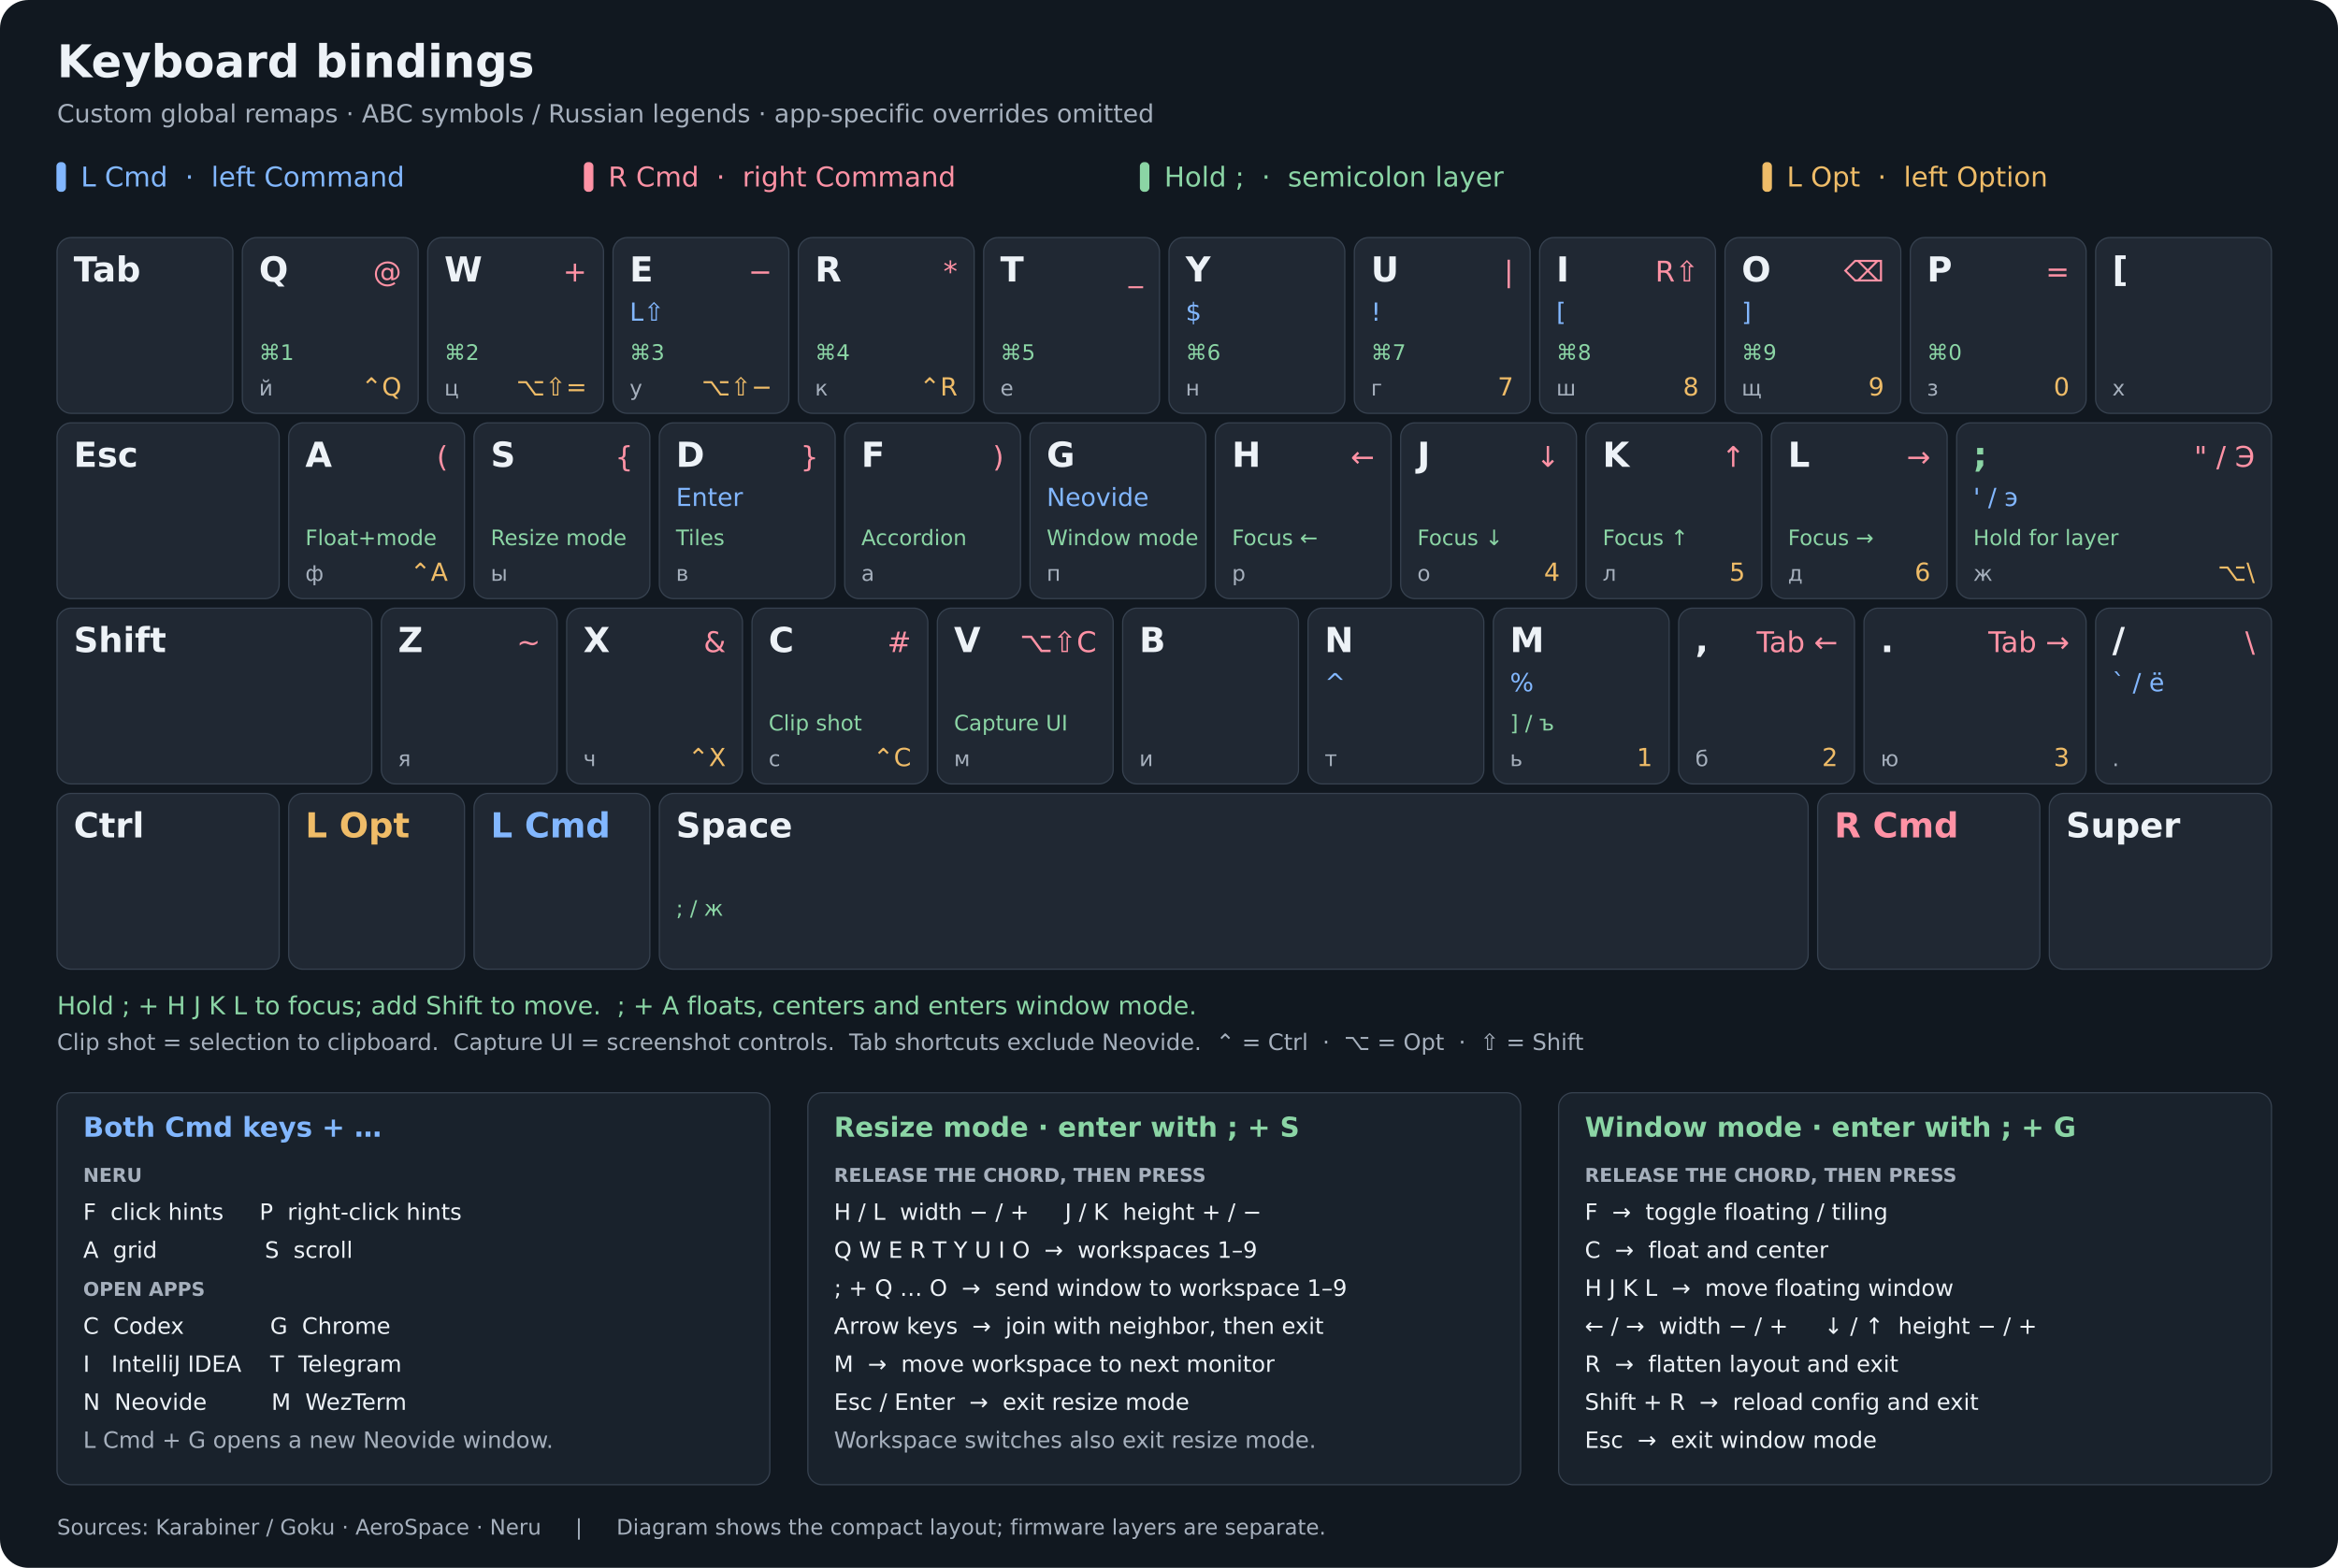
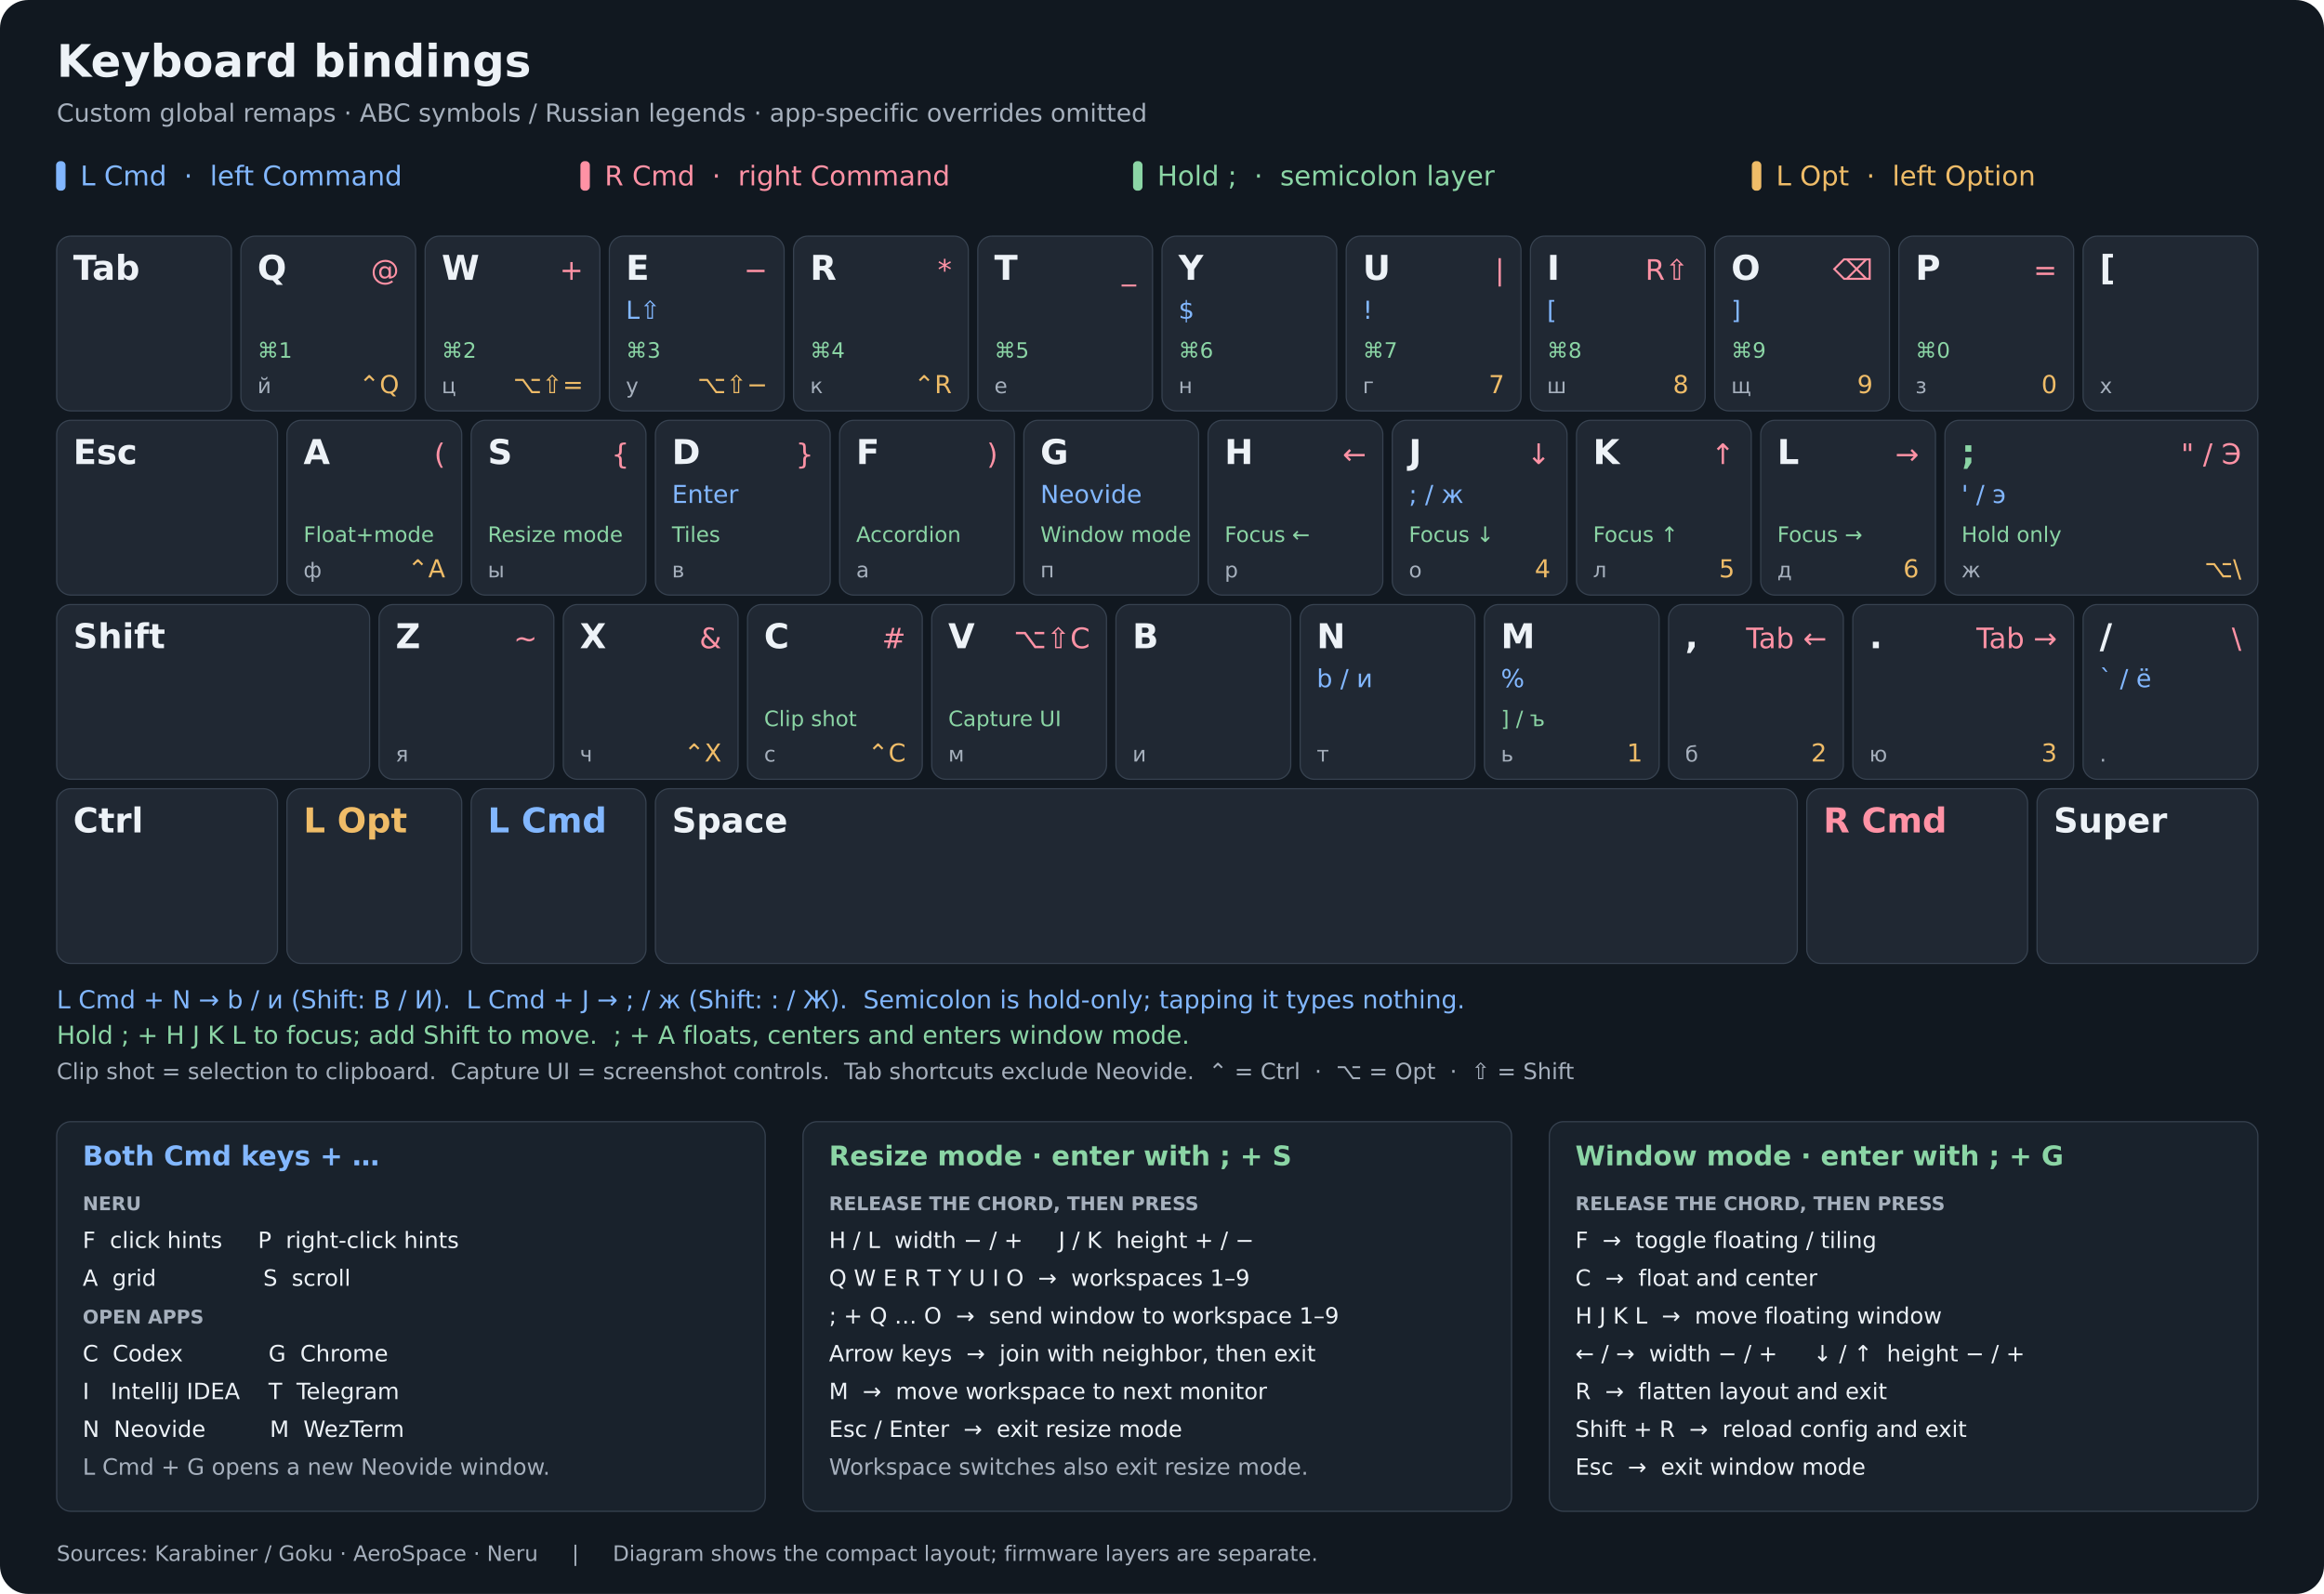
- <svg xmlns="http://www.w3.org/2000/svg" width="1968" height="1320" viewBox="0 0 1968 1320" xml:space="preserve" role="img" aria-labelledby="title description">
+ <svg xmlns="http://www.w3.org/2000/svg" width="1968" height="1350" viewBox="0 0 1968 1350" xml:space="preserve" role="img" aria-labelledby="title description">
  <style>text { font-family: "DejaVu Sans", "Helvetica Neue", sans-serif; }</style>
-   <rect width="1968" height="1320" rx="24" fill="#111820" />
+   <rect width="1968" height="1350" rx="24" fill="#111820" />
  <text x="48" y="65" font-size="38" fill="#edf2f7" text-anchor="start" font-weight="600">Keyboard bindings</text>
  <text x="48" y="103" font-size="21" fill="#a6b0bd" text-anchor="start" font-weight="400">Custom global remaps · ABC symbols / Russian legends · app-specific overrides omitted</text>
  <rect x="48" y="137" width="7" height="24" rx="3" fill="#82b7ff" stroke="#82b7ff" />
  <text x="68" y="157" font-size="23" fill="#82b7ff" text-anchor="start" font-weight="500">L Cmd  ·  left Command</text>
  <rect x="492" y="137" width="7" height="24" rx="3" fill="#ff92a5" stroke="#ff92a5" />
  <text x="512" y="157" font-size="23" fill="#ff92a5" text-anchor="start" font-weight="500">R Cmd  ·  right Command</text>
  <rect x="960" y="137" width="7" height="24" rx="3" fill="#8bd5a5" stroke="#8bd5a5" />
  <text x="980" y="157" font-size="23" fill="#8bd5a5" text-anchor="start" font-weight="500">Hold ;  ·  semicolon layer</text>
  <rect x="1484" y="137" width="7" height="24" rx="3" fill="#efbc68" stroke="#efbc68" />
  <text x="1504" y="157" font-size="23" fill="#efbc68" text-anchor="start" font-weight="500">L Opt  ·  left Option</text>
  <rect x="48" y="200" width="148" height="148" rx="12" fill="#202833" stroke="#374250" />
  <text x="62" y="237" font-size="29" fill="#edf2f7" text-anchor="start" font-weight="600">Tab</text>
  <rect x="204" y="200" width="148" height="148" rx="12" fill="#202833" stroke="#374250" />
  <text x="218" y="237" font-size="29" fill="#edf2f7" text-anchor="start" font-weight="600">Q</text>
  <text x="338" y="237" font-size="24" fill="#ff92a5" text-anchor="end" font-weight="400">@</text>
  <text x="218" y="303" font-size="18" fill="#8bd5a5" text-anchor="start" font-weight="400">⌘1</text>
  <text x="218" y="333" font-size="18" fill="#a6b0bd" text-anchor="start" font-weight="400">й</text>
  <text x="338" y="333" font-size="21" fill="#efbc68" text-anchor="end" font-weight="400">⌃Q</text>
  <rect x="360" y="200" width="148" height="148" rx="12" fill="#202833" stroke="#374250" />
  <text x="374" y="237" font-size="29" fill="#edf2f7" text-anchor="start" font-weight="600">W</text>
  <text x="494" y="237" font-size="24" fill="#ff92a5" text-anchor="end" font-weight="400">+</text>
  <text x="374" y="303" font-size="18" fill="#8bd5a5" text-anchor="start" font-weight="400">⌘2</text>
  <text x="374" y="333" font-size="18" fill="#a6b0bd" text-anchor="start" font-weight="400">ц</text>
  <text x="494" y="333" font-size="21" fill="#efbc68" text-anchor="end" font-weight="400">⌥⇧=</text>
  <rect x="516" y="200" width="148" height="148" rx="12" fill="#202833" stroke="#374250" />
  <text x="530" y="237" font-size="29" fill="#edf2f7" text-anchor="start" font-weight="600">E</text>
  <text x="650" y="237" font-size="24" fill="#ff92a5" text-anchor="end" font-weight="400">−</text>
  <text x="530" y="270" font-size="21" fill="#82b7ff" text-anchor="start" font-weight="400">L⇧</text>
  <text x="530" y="303" font-size="18" fill="#8bd5a5" text-anchor="start" font-weight="400">⌘3</text>
  <text x="530" y="333" font-size="18" fill="#a6b0bd" text-anchor="start" font-weight="400">у</text>
  <text x="650" y="333" font-size="21" fill="#efbc68" text-anchor="end" font-weight="400">⌥⇧−</text>
  <rect x="672" y="200" width="148" height="148" rx="12" fill="#202833" stroke="#374250" />
  <text x="686" y="237" font-size="29" fill="#edf2f7" text-anchor="start" font-weight="600">R</text>
  <text x="806" y="237" font-size="24" fill="#ff92a5" text-anchor="end" font-weight="400">*</text>
  <text x="686" y="303" font-size="18" fill="#8bd5a5" text-anchor="start" font-weight="400">⌘4</text>
  <text x="686" y="333" font-size="18" fill="#a6b0bd" text-anchor="start" font-weight="400">к</text>
  <text x="806" y="333" font-size="21" fill="#efbc68" text-anchor="end" font-weight="400">⌃R</text>
  <rect x="828" y="200" width="148" height="148" rx="12" fill="#202833" stroke="#374250" />
  <text x="842" y="237" font-size="29" fill="#edf2f7" text-anchor="start" font-weight="600">T</text>
  <text x="962" y="237" font-size="24" fill="#ff92a5" text-anchor="end" font-weight="400">_</text>
  <text x="842" y="303" font-size="18" fill="#8bd5a5" text-anchor="start" font-weight="400">⌘5</text>
  <text x="842" y="333" font-size="18" fill="#a6b0bd" text-anchor="start" font-weight="400">е</text>
  <rect x="984" y="200" width="148" height="148" rx="12" fill="#202833" stroke="#374250" />
  <text x="998" y="237" font-size="29" fill="#edf2f7" text-anchor="start" font-weight="600">Y</text>
  <text x="998" y="270" font-size="21" fill="#82b7ff" text-anchor="start" font-weight="400">$</text>
  <text x="998" y="303" font-size="18" fill="#8bd5a5" text-anchor="start" font-weight="400">⌘6</text>
  <text x="998" y="333" font-size="18" fill="#a6b0bd" text-anchor="start" font-weight="400">н</text>
  <rect x="1140" y="200" width="148" height="148" rx="12" fill="#202833" stroke="#374250" />
  <text x="1154" y="237" font-size="29" fill="#edf2f7" text-anchor="start" font-weight="600">U</text>
  <text x="1274" y="237" font-size="24" fill="#ff92a5" text-anchor="end" font-weight="400">|</text>
  <text x="1154" y="270" font-size="21" fill="#82b7ff" text-anchor="start" font-weight="400">!</text>
  <text x="1154" y="303" font-size="18" fill="#8bd5a5" text-anchor="start" font-weight="400">⌘7</text>
  <text x="1154" y="333" font-size="18" fill="#a6b0bd" text-anchor="start" font-weight="400">г</text>
  <text x="1274" y="333" font-size="21" fill="#efbc68" text-anchor="end" font-weight="400">7</text>
  <rect x="1296" y="200" width="148" height="148" rx="12" fill="#202833" stroke="#374250" />
  <text x="1310" y="237" font-size="29" fill="#edf2f7" text-anchor="start" font-weight="600">I</text>
  <text x="1430" y="237" font-size="24" fill="#ff92a5" text-anchor="end" font-weight="400">R⇧</text>
  <text x="1310" y="270" font-size="21" fill="#82b7ff" text-anchor="start" font-weight="400">[</text>
  <text x="1310" y="303" font-size="18" fill="#8bd5a5" text-anchor="start" font-weight="400">⌘8</text>
  <text x="1310" y="333" font-size="18" fill="#a6b0bd" text-anchor="start" font-weight="400">ш</text>
  <text x="1430" y="333" font-size="21" fill="#efbc68" text-anchor="end" font-weight="400">8</text>
  <rect x="1452" y="200" width="148" height="148" rx="12" fill="#202833" stroke="#374250" />
  <text x="1466" y="237" font-size="29" fill="#edf2f7" text-anchor="start" font-weight="600">O</text>
  <text x="1586" y="237" font-size="24" fill="#ff92a5" text-anchor="end" font-weight="400">⌫</text>
  <text x="1466" y="270" font-size="21" fill="#82b7ff" text-anchor="start" font-weight="400">]</text>
  <text x="1466" y="303" font-size="18" fill="#8bd5a5" text-anchor="start" font-weight="400">⌘9</text>
  <text x="1466" y="333" font-size="18" fill="#a6b0bd" text-anchor="start" font-weight="400">щ</text>
  <text x="1586" y="333" font-size="21" fill="#efbc68" text-anchor="end" font-weight="400">9</text>
  <rect x="1608" y="200" width="148" height="148" rx="12" fill="#202833" stroke="#374250" />
  <text x="1622" y="237" font-size="29" fill="#edf2f7" text-anchor="start" font-weight="600">P</text>
  <text x="1742" y="237" font-size="24" fill="#ff92a5" text-anchor="end" font-weight="400">=</text>
  <text x="1622" y="303" font-size="18" fill="#8bd5a5" text-anchor="start" font-weight="400">⌘0</text>
  <text x="1622" y="333" font-size="18" fill="#a6b0bd" text-anchor="start" font-weight="400">з</text>
  <text x="1742" y="333" font-size="21" fill="#efbc68" text-anchor="end" font-weight="400">0</text>
  <rect x="1764" y="200" width="148" height="148" rx="12" fill="#202833" stroke="#374250" />
  <text x="1778" y="237" font-size="29" fill="#edf2f7" text-anchor="start" font-weight="600">[</text>
  <text x="1778" y="333" font-size="18" fill="#a6b0bd" text-anchor="start" font-weight="400">х</text>
  <rect x="48" y="356" width="187" height="148" rx="12" fill="#202833" stroke="#374250" />
  <text x="62" y="393" font-size="29" fill="#edf2f7" text-anchor="start" font-weight="600">Esc</text>
  <rect x="243" y="356" width="148" height="148" rx="12" fill="#202833" stroke="#374250" />
  <text x="257" y="393" font-size="29" fill="#edf2f7" text-anchor="start" font-weight="600">A</text>
  <text x="377" y="393" font-size="24" fill="#ff92a5" text-anchor="end" font-weight="400">(</text>
  <text x="257" y="459" font-size="18" fill="#8bd5a5" text-anchor="start" font-weight="400">Float+mode</text>
  <text x="257" y="489" font-size="18" fill="#a6b0bd" text-anchor="start" font-weight="400">ф</text>
  <text x="377" y="489" font-size="21" fill="#efbc68" text-anchor="end" font-weight="400">⌃A</text>
  <rect x="399" y="356" width="148" height="148" rx="12" fill="#202833" stroke="#374250" />
  <text x="413" y="393" font-size="29" fill="#edf2f7" text-anchor="start" font-weight="600">S</text>
  <text x="533" y="393" font-size="24" fill="#ff92a5" text-anchor="end" font-weight="400">{</text>
  <text x="413" y="459" font-size="18" fill="#8bd5a5" text-anchor="start" font-weight="400">Resize mode</text>
  <text x="413" y="489" font-size="18" fill="#a6b0bd" text-anchor="start" font-weight="400">ы</text>
  <rect x="555" y="356" width="148" height="148" rx="12" fill="#202833" stroke="#374250" />
  <text x="569" y="393" font-size="29" fill="#edf2f7" text-anchor="start" font-weight="600">D</text>
  <text x="689" y="393" font-size="24" fill="#ff92a5" text-anchor="end" font-weight="400">}</text>
  <text x="569" y="426" font-size="21" fill="#82b7ff" text-anchor="start" font-weight="400">Enter</text>
  <text x="569" y="459" font-size="18" fill="#8bd5a5" text-anchor="start" font-weight="400">Tiles</text>
  <text x="569" y="489" font-size="18" fill="#a6b0bd" text-anchor="start" font-weight="400">в</text>
  <rect x="711" y="356" width="148" height="148" rx="12" fill="#202833" stroke="#374250" />
  <text x="725" y="393" font-size="29" fill="#edf2f7" text-anchor="start" font-weight="600">F</text>
  <text x="845" y="393" font-size="24" fill="#ff92a5" text-anchor="end" font-weight="400">)</text>
  <text x="725" y="459" font-size="18" fill="#8bd5a5" text-anchor="start" font-weight="400">Accordion</text>
  <text x="725" y="489" font-size="18" fill="#a6b0bd" text-anchor="start" font-weight="400">а</text>
  <rect x="867" y="356" width="148" height="148" rx="12" fill="#202833" stroke="#374250" />
  <text x="881" y="393" font-size="29" fill="#edf2f7" text-anchor="start" font-weight="600">G</text>
  <text x="881" y="426" font-size="21" fill="#82b7ff" text-anchor="start" font-weight="400">Neovide</text>
  <text x="881" y="459" font-size="18" fill="#8bd5a5" text-anchor="start" font-weight="400">Window mode</text>
  <text x="881" y="489" font-size="18" fill="#a6b0bd" text-anchor="start" font-weight="400">п</text>
  <rect x="1023" y="356" width="148" height="148" rx="12" fill="#202833" stroke="#374250" />
  <text x="1037" y="393" font-size="29" fill="#edf2f7" text-anchor="start" font-weight="600">H</text>
  <text x="1157" y="393" font-size="24" fill="#ff92a5" text-anchor="end" font-weight="400">←</text>
  <text x="1037" y="459" font-size="18" fill="#8bd5a5" text-anchor="start" font-weight="400">Focus ←</text>
  <text x="1037" y="489" font-size="18" fill="#a6b0bd" text-anchor="start" font-weight="400">р</text>
  <rect x="1179" y="356" width="148" height="148" rx="12" fill="#202833" stroke="#374250" />
  <text x="1193" y="393" font-size="29" fill="#edf2f7" text-anchor="start" font-weight="600">J</text>
  <text x="1313" y="393" font-size="24" fill="#ff92a5" text-anchor="end" font-weight="400">↓</text>
+   <text x="1193" y="426" font-size="21" fill="#82b7ff" text-anchor="start" font-weight="400">; / ж</text>
  <text x="1193" y="459" font-size="18" fill="#8bd5a5" text-anchor="start" font-weight="400">Focus ↓</text>
  <text x="1193" y="489" font-size="18" fill="#a6b0bd" text-anchor="start" font-weight="400">о</text>
  <text x="1313" y="489" font-size="21" fill="#efbc68" text-anchor="end" font-weight="400">4</text>
  <rect x="1335" y="356" width="148" height="148" rx="12" fill="#202833" stroke="#374250" />
  <text x="1349" y="393" font-size="29" fill="#edf2f7" text-anchor="start" font-weight="600">K</text>
  <text x="1469" y="393" font-size="24" fill="#ff92a5" text-anchor="end" font-weight="400">↑</text>
  <text x="1349" y="459" font-size="18" fill="#8bd5a5" text-anchor="start" font-weight="400">Focus ↑</text>
  <text x="1349" y="489" font-size="18" fill="#a6b0bd" text-anchor="start" font-weight="400">л</text>
  <text x="1469" y="489" font-size="21" fill="#efbc68" text-anchor="end" font-weight="400">5</text>
  <rect x="1491" y="356" width="148" height="148" rx="12" fill="#202833" stroke="#374250" />
  <text x="1505" y="393" font-size="29" fill="#edf2f7" text-anchor="start" font-weight="600">L</text>
  <text x="1625" y="393" font-size="24" fill="#ff92a5" text-anchor="end" font-weight="400">→</text>
  <text x="1505" y="459" font-size="18" fill="#8bd5a5" text-anchor="start" font-weight="400">Focus →</text>
  <text x="1505" y="489" font-size="18" fill="#a6b0bd" text-anchor="start" font-weight="400">д</text>
  <text x="1625" y="489" font-size="21" fill="#efbc68" text-anchor="end" font-weight="400">6</text>
  <rect x="1647" y="356" width="265" height="148" rx="12" fill="#202833" stroke="#374250" />
  <text x="1661" y="393" font-size="29" fill="#8bd5a5" text-anchor="start" font-weight="600">;</text>
  <text x="1898" y="393" font-size="24" fill="#ff92a5" text-anchor="end" font-weight="400">" / Э</text>
  <text x="1661" y="426" font-size="21" fill="#82b7ff" text-anchor="start" font-weight="400">' / э</text>
-   <text x="1661" y="459" font-size="18" fill="#8bd5a5" text-anchor="start" font-weight="400">Hold for layer</text>
+   <text x="1661" y="459" font-size="18" fill="#8bd5a5" text-anchor="start" font-weight="400">Hold only</text>
  <text x="1661" y="489" font-size="18" fill="#a6b0bd" text-anchor="start" font-weight="400">ж</text>
  <text x="1898" y="489" font-size="21" fill="#efbc68" text-anchor="end" font-weight="400">⌥\</text>
  <rect x="48" y="512" width="265" height="148" rx="12" fill="#202833" stroke="#374250" />
  <text x="62" y="549" font-size="29" fill="#edf2f7" text-anchor="start" font-weight="600">Shift</text>
  <rect x="321" y="512" width="148" height="148" rx="12" fill="#202833" stroke="#374250" />
  <text x="335" y="549" font-size="29" fill="#edf2f7" text-anchor="start" font-weight="600">Z</text>
  <text x="455" y="549" font-size="24" fill="#ff92a5" text-anchor="end" font-weight="400">~</text>
  <text x="335" y="645" font-size="18" fill="#a6b0bd" text-anchor="start" font-weight="400">я</text>
  <rect x="477" y="512" width="148" height="148" rx="12" fill="#202833" stroke="#374250" />
  <text x="491" y="549" font-size="29" fill="#edf2f7" text-anchor="start" font-weight="600">X</text>
  <text x="611" y="549" font-size="24" fill="#ff92a5" text-anchor="end" font-weight="400">&amp;</text>
  <text x="491" y="645" font-size="18" fill="#a6b0bd" text-anchor="start" font-weight="400">ч</text>
  <text x="611" y="645" font-size="21" fill="#efbc68" text-anchor="end" font-weight="400">⌃X</text>
  <rect x="633" y="512" width="148" height="148" rx="12" fill="#202833" stroke="#374250" />
  <text x="647" y="549" font-size="29" fill="#edf2f7" text-anchor="start" font-weight="600">C</text>
  <text x="767" y="549" font-size="24" fill="#ff92a5" text-anchor="end" font-weight="400">#</text>
  <text x="647" y="615" font-size="18" fill="#8bd5a5" text-anchor="start" font-weight="400">Clip shot</text>
  <text x="647" y="645" font-size="18" fill="#a6b0bd" text-anchor="start" font-weight="400">с</text>
  <text x="767" y="645" font-size="21" fill="#efbc68" text-anchor="end" font-weight="400">⌃C</text>
  <rect x="789" y="512" width="148" height="148" rx="12" fill="#202833" stroke="#374250" />
  <text x="803" y="549" font-size="29" fill="#edf2f7" text-anchor="start" font-weight="600">V</text>
  <text x="923" y="549" font-size="24" fill="#ff92a5" text-anchor="end" font-weight="400">⌥⇧C</text>
  <text x="803" y="615" font-size="18" fill="#8bd5a5" text-anchor="start" font-weight="400">Capture UI</text>
  <text x="803" y="645" font-size="18" fill="#a6b0bd" text-anchor="start" font-weight="400">м</text>
  <rect x="945" y="512" width="148" height="148" rx="12" fill="#202833" stroke="#374250" />
  <text x="959" y="549" font-size="29" fill="#edf2f7" text-anchor="start" font-weight="600">B</text>
  <text x="959" y="645" font-size="18" fill="#a6b0bd" text-anchor="start" font-weight="400">и</text>
  <rect x="1101" y="512" width="148" height="148" rx="12" fill="#202833" stroke="#374250" />
  <text x="1115" y="549" font-size="29" fill="#edf2f7" text-anchor="start" font-weight="600">N</text>
-   <text x="1115" y="582" font-size="21" fill="#82b7ff" text-anchor="start" font-weight="400">^</text>
+   <text x="1115" y="582" font-size="21" fill="#82b7ff" text-anchor="start" font-weight="400">b / и</text>
  <text x="1115" y="645" font-size="18" fill="#a6b0bd" text-anchor="start" font-weight="400">т</text>
  <rect x="1257" y="512" width="148" height="148" rx="12" fill="#202833" stroke="#374250" />
  <text x="1271" y="549" font-size="29" fill="#edf2f7" text-anchor="start" font-weight="600">M</text>
  <text x="1271" y="582" font-size="21" fill="#82b7ff" text-anchor="start" font-weight="400">%</text>
  <text x="1271" y="615" font-size="18" fill="#8bd5a5" text-anchor="start" font-weight="400">] / ъ</text>
  <text x="1271" y="645" font-size="18" fill="#a6b0bd" text-anchor="start" font-weight="400">ь</text>
  <text x="1391" y="645" font-size="21" fill="#efbc68" text-anchor="end" font-weight="400">1</text>
  <rect x="1413" y="512" width="148" height="148" rx="12" fill="#202833" stroke="#374250" />
  <text x="1427" y="549" font-size="29" fill="#edf2f7" text-anchor="start" font-weight="600">,</text>
  <text x="1547" y="549" font-size="24" fill="#ff92a5" text-anchor="end" font-weight="400">Tab ←</text>
  <text x="1427" y="645" font-size="18" fill="#a6b0bd" text-anchor="start" font-weight="400">б</text>
  <text x="1547" y="645" font-size="21" fill="#efbc68" text-anchor="end" font-weight="400">2</text>
  <rect x="1569" y="512" width="187" height="148" rx="12" fill="#202833" stroke="#374250" />
  <text x="1583" y="549" font-size="29" fill="#edf2f7" text-anchor="start" font-weight="600">.</text>
  <text x="1742" y="549" font-size="24" fill="#ff92a5" text-anchor="end" font-weight="400">Tab →</text>
  <text x="1583" y="645" font-size="18" fill="#a6b0bd" text-anchor="start" font-weight="400">ю</text>
  <text x="1742" y="645" font-size="21" fill="#efbc68" text-anchor="end" font-weight="400">3</text>
  <rect x="1764" y="512" width="148" height="148" rx="12" fill="#202833" stroke="#374250" />
  <text x="1778" y="549" font-size="29" fill="#edf2f7" text-anchor="start" font-weight="600">/</text>
  <text x="1898" y="549" font-size="24" fill="#ff92a5" text-anchor="end" font-weight="400">\</text>
  <text x="1778" y="582" font-size="21" fill="#82b7ff" text-anchor="start" font-weight="400">` / ё</text>
  <text x="1778" y="645" font-size="18" fill="#a6b0bd" text-anchor="start" font-weight="400">.</text>
  <rect x="48" y="668" width="187" height="148" rx="12" fill="#202833" stroke="#374250" />
  <text x="62" y="705" font-size="29" fill="#edf2f7" text-anchor="start" font-weight="600">Ctrl</text>
  <rect x="243" y="668" width="148" height="148" rx="12" fill="#202833" stroke="#374250" />
  <text x="257" y="705" font-size="29" fill="#efbc68" text-anchor="start" font-weight="600">L Opt</text>
  <rect x="399" y="668" width="148" height="148" rx="12" fill="#202833" stroke="#374250" />
  <text x="413" y="705" font-size="29" fill="#82b7ff" text-anchor="start" font-weight="600">L Cmd</text>
  <rect x="555" y="668" width="967" height="148" rx="12" fill="#202833" stroke="#374250" />
  <text x="569" y="705" font-size="29" fill="#edf2f7" text-anchor="start" font-weight="600">Space</text>
-   <text x="569" y="771" font-size="18" fill="#8bd5a5" text-anchor="start" font-weight="400">; / ж</text>
  <rect x="1530" y="668" width="187" height="148" rx="12" fill="#202833" stroke="#374250" />
  <text x="1544" y="705" font-size="29" fill="#ff92a5" text-anchor="start" font-weight="600">R Cmd</text>
  <rect x="1725" y="668" width="187" height="148" rx="12" fill="#202833" stroke="#374250" />
  <text x="1739" y="705" font-size="29" fill="#edf2f7" text-anchor="start" font-weight="600">Super</text>
-   <text x="48" y="854" font-size="21" fill="#8bd5a5" text-anchor="start" font-weight="400">Hold ; + H J K L to focus; add Shift to move.  ; + A floats, centers and enters window mode.</text>
-   <text x="48" y="884" font-size="19" fill="#a6b0bd" text-anchor="start" font-weight="400">Clip shot = selection to clipboard.  Capture UI = screenshot controls.  Tab shortcuts exclude Neovide.  ⌃ = Ctrl  ·  ⌥ = Opt  ·  ⇧ = Shift</text>
-   <rect x="48" y="920" width="600" height="330" rx="12" fill="#19222c" stroke="#374250" />
-   <text x="70" y="957" font-size="23" fill="#82b7ff" text-anchor="start" font-weight="600">Both Cmd keys + …</text>
-   <text x="70" y="995" font-size="16" fill="#a6b0bd" text-anchor="start" font-weight="600">NERU</text>
-   <text x="70" y="1027" font-size="19" fill="#edf2f7" text-anchor="start" font-weight="400">F  click hints     P  right-click hints</text>
-   <text x="70" y="1059" font-size="19" fill="#edf2f7" text-anchor="start" font-weight="400">A  grid               S  scroll</text>
-   <text x="70" y="1091" font-size="16" fill="#a6b0bd" text-anchor="start" font-weight="600">OPEN APPS</text>
-   <text x="70" y="1123" font-size="19" fill="#edf2f7" text-anchor="start" font-weight="400">C  Codex            G  Chrome</text>
-   <text x="70" y="1155" font-size="19" fill="#edf2f7" text-anchor="start" font-weight="400">I   IntelliJ IDEA    T  Telegram</text>
-   <text x="70" y="1187" font-size="19" fill="#edf2f7" text-anchor="start" font-weight="400">N  Neovide         M  WezTerm</text>
-   <text x="70" y="1219" font-size="19" fill="#a6b0bd" text-anchor="start" font-weight="400">L Cmd + G opens a new Neovide window.</text>
-   <rect x="680" y="920" width="600" height="330" rx="12" fill="#19222c" stroke="#374250" />
-   <text x="702" y="957" font-size="23" fill="#8bd5a5" text-anchor="start" font-weight="600">Resize mode · enter with ; + S</text>
-   <text x="702" y="995" font-size="16" fill="#a6b0bd" text-anchor="start" font-weight="600">RELEASE THE CHORD, THEN PRESS</text>
-   <text x="702" y="1027" font-size="19" fill="#edf2f7" text-anchor="start" font-weight="400">H / L  width − / +     J / K  height + / −</text>
-   <text x="702" y="1059" font-size="19" fill="#edf2f7" text-anchor="start" font-weight="400">Q W E R T Y U I O  →  workspaces 1–9</text>
-   <text x="702" y="1091" font-size="19" fill="#edf2f7" text-anchor="start" font-weight="400">; + Q … O  →  send window to workspace 1–9</text>
-   <text x="702" y="1123" font-size="19" fill="#edf2f7" text-anchor="start" font-weight="400">Arrow keys  →  join with neighbor, then exit</text>
-   <text x="702" y="1155" font-size="19" fill="#edf2f7" text-anchor="start" font-weight="400">M  →  move workspace to next monitor</text>
-   <text x="702" y="1187" font-size="19" fill="#edf2f7" text-anchor="start" font-weight="400">Esc / Enter  →  exit resize mode</text>
-   <text x="702" y="1219" font-size="19" fill="#a6b0bd" text-anchor="start" font-weight="400">Workspace switches also exit resize mode.</text>
-   <rect x="1312" y="920" width="600" height="330" rx="12" fill="#19222c" stroke="#374250" />
-   <text x="1334" y="957" font-size="23" fill="#8bd5a5" text-anchor="start" font-weight="600">Window mode · enter with ; + G</text>
-   <text x="1334" y="995" font-size="16" fill="#a6b0bd" text-anchor="start" font-weight="600">RELEASE THE CHORD, THEN PRESS</text>
-   <text x="1334" y="1027" font-size="19" fill="#edf2f7" text-anchor="start" font-weight="400">F  →  toggle floating / tiling</text>
-   <text x="1334" y="1059" font-size="19" fill="#edf2f7" text-anchor="start" font-weight="400">C  →  float and center</text>
-   <text x="1334" y="1091" font-size="19" fill="#edf2f7" text-anchor="start" font-weight="400">H J K L  →  move floating window</text>
-   <text x="1334" y="1123" font-size="19" fill="#edf2f7" text-anchor="start" font-weight="400">← / →  width − / +     ↓ / ↑  height − / +</text>
-   <text x="1334" y="1155" font-size="19" fill="#edf2f7" text-anchor="start" font-weight="400">R  →  flatten layout and exit</text>
-   <text x="1334" y="1187" font-size="19" fill="#edf2f7" text-anchor="start" font-weight="400">Shift + R  →  reload config and exit</text>
-   <text x="1334" y="1219" font-size="19" fill="#edf2f7" text-anchor="start" font-weight="400">Esc  →  exit window mode</text>
-   <text x="48" y="1292" font-size="18" fill="#a6b0bd" text-anchor="start" font-weight="400">Sources: Karabiner / Goku · AeroSpace · Neru     |     Diagram shows the compact layout; firmware layers are separate.</text>
+   <text x="48" y="854" font-size="21" fill="#82b7ff" text-anchor="start" font-weight="400">L Cmd + N → b / и (Shift: B / И).  L Cmd + J → ; / ж (Shift: : / Ж).  Semicolon is hold-only; tapping it types nothing.</text>
+   <text x="48" y="884" font-size="21" fill="#8bd5a5" text-anchor="start" font-weight="400">Hold ; + H J K L to focus; add Shift to move.  ; + A floats, centers and enters window mode.</text>
+   <text x="48" y="914" font-size="19" fill="#a6b0bd" text-anchor="start" font-weight="400">Clip shot = selection to clipboard.  Capture UI = screenshot controls.  Tab shortcuts exclude Neovide.  ⌃ = Ctrl  ·  ⌥ = Opt  ·  ⇧ = Shift</text>
+   <rect x="48" y="950" width="600" height="330" rx="12" fill="#19222c" stroke="#374250" />
+   <text x="70" y="987" font-size="23" fill="#82b7ff" text-anchor="start" font-weight="600">Both Cmd keys + …</text>
+   <text x="70" y="1025" font-size="16" fill="#a6b0bd" text-anchor="start" font-weight="600">NERU</text>
+   <text x="70" y="1057" font-size="19" fill="#edf2f7" text-anchor="start" font-weight="400">F  click hints     P  right-click hints</text>
+   <text x="70" y="1089" font-size="19" fill="#edf2f7" text-anchor="start" font-weight="400">A  grid               S  scroll</text>
+   <text x="70" y="1121" font-size="16" fill="#a6b0bd" text-anchor="start" font-weight="600">OPEN APPS</text>
+   <text x="70" y="1153" font-size="19" fill="#edf2f7" text-anchor="start" font-weight="400">C  Codex            G  Chrome</text>
+   <text x="70" y="1185" font-size="19" fill="#edf2f7" text-anchor="start" font-weight="400">I   IntelliJ IDEA    T  Telegram</text>
+   <text x="70" y="1217" font-size="19" fill="#edf2f7" text-anchor="start" font-weight="400">N  Neovide         M  WezTerm</text>
+   <text x="70" y="1249" font-size="19" fill="#a6b0bd" text-anchor="start" font-weight="400">L Cmd + G opens a new Neovide window.</text>
+   <rect x="680" y="950" width="600" height="330" rx="12" fill="#19222c" stroke="#374250" />
+   <text x="702" y="987" font-size="23" fill="#8bd5a5" text-anchor="start" font-weight="600">Resize mode · enter with ; + S</text>
+   <text x="702" y="1025" font-size="16" fill="#a6b0bd" text-anchor="start" font-weight="600">RELEASE THE CHORD, THEN PRESS</text>
+   <text x="702" y="1057" font-size="19" fill="#edf2f7" text-anchor="start" font-weight="400">H / L  width − / +     J / K  height + / −</text>
+   <text x="702" y="1089" font-size="19" fill="#edf2f7" text-anchor="start" font-weight="400">Q W E R T Y U I O  →  workspaces 1–9</text>
+   <text x="702" y="1121" font-size="19" fill="#edf2f7" text-anchor="start" font-weight="400">; + Q … O  →  send window to workspace 1–9</text>
+   <text x="702" y="1153" font-size="19" fill="#edf2f7" text-anchor="start" font-weight="400">Arrow keys  →  join with neighbor, then exit</text>
+   <text x="702" y="1185" font-size="19" fill="#edf2f7" text-anchor="start" font-weight="400">M  →  move workspace to next monitor</text>
+   <text x="702" y="1217" font-size="19" fill="#edf2f7" text-anchor="start" font-weight="400">Esc / Enter  →  exit resize mode</text>
+   <text x="702" y="1249" font-size="19" fill="#a6b0bd" text-anchor="start" font-weight="400">Workspace switches also exit resize mode.</text>
+   <rect x="1312" y="950" width="600" height="330" rx="12" fill="#19222c" stroke="#374250" />
+   <text x="1334" y="987" font-size="23" fill="#8bd5a5" text-anchor="start" font-weight="600">Window mode · enter with ; + G</text>
+   <text x="1334" y="1025" font-size="16" fill="#a6b0bd" text-anchor="start" font-weight="600">RELEASE THE CHORD, THEN PRESS</text>
+   <text x="1334" y="1057" font-size="19" fill="#edf2f7" text-anchor="start" font-weight="400">F  →  toggle floating / tiling</text>
+   <text x="1334" y="1089" font-size="19" fill="#edf2f7" text-anchor="start" font-weight="400">C  →  float and center</text>
+   <text x="1334" y="1121" font-size="19" fill="#edf2f7" text-anchor="start" font-weight="400">H J K L  →  move floating window</text>
+   <text x="1334" y="1153" font-size="19" fill="#edf2f7" text-anchor="start" font-weight="400">← / →  width − / +     ↓ / ↑  height − / +</text>
+   <text x="1334" y="1185" font-size="19" fill="#edf2f7" text-anchor="start" font-weight="400">R  →  flatten layout and exit</text>
+   <text x="1334" y="1217" font-size="19" fill="#edf2f7" text-anchor="start" font-weight="400">Shift + R  →  reload config and exit</text>
+   <text x="1334" y="1249" font-size="19" fill="#edf2f7" text-anchor="start" font-weight="400">Esc  →  exit window mode</text>
+   <text x="48" y="1322" font-size="18" fill="#a6b0bd" text-anchor="start" font-weight="400">Sources: Karabiner / Goku · AeroSpace · Neru     |     Diagram shows the compact layout; firmware layers are separate.</text>
</svg>
